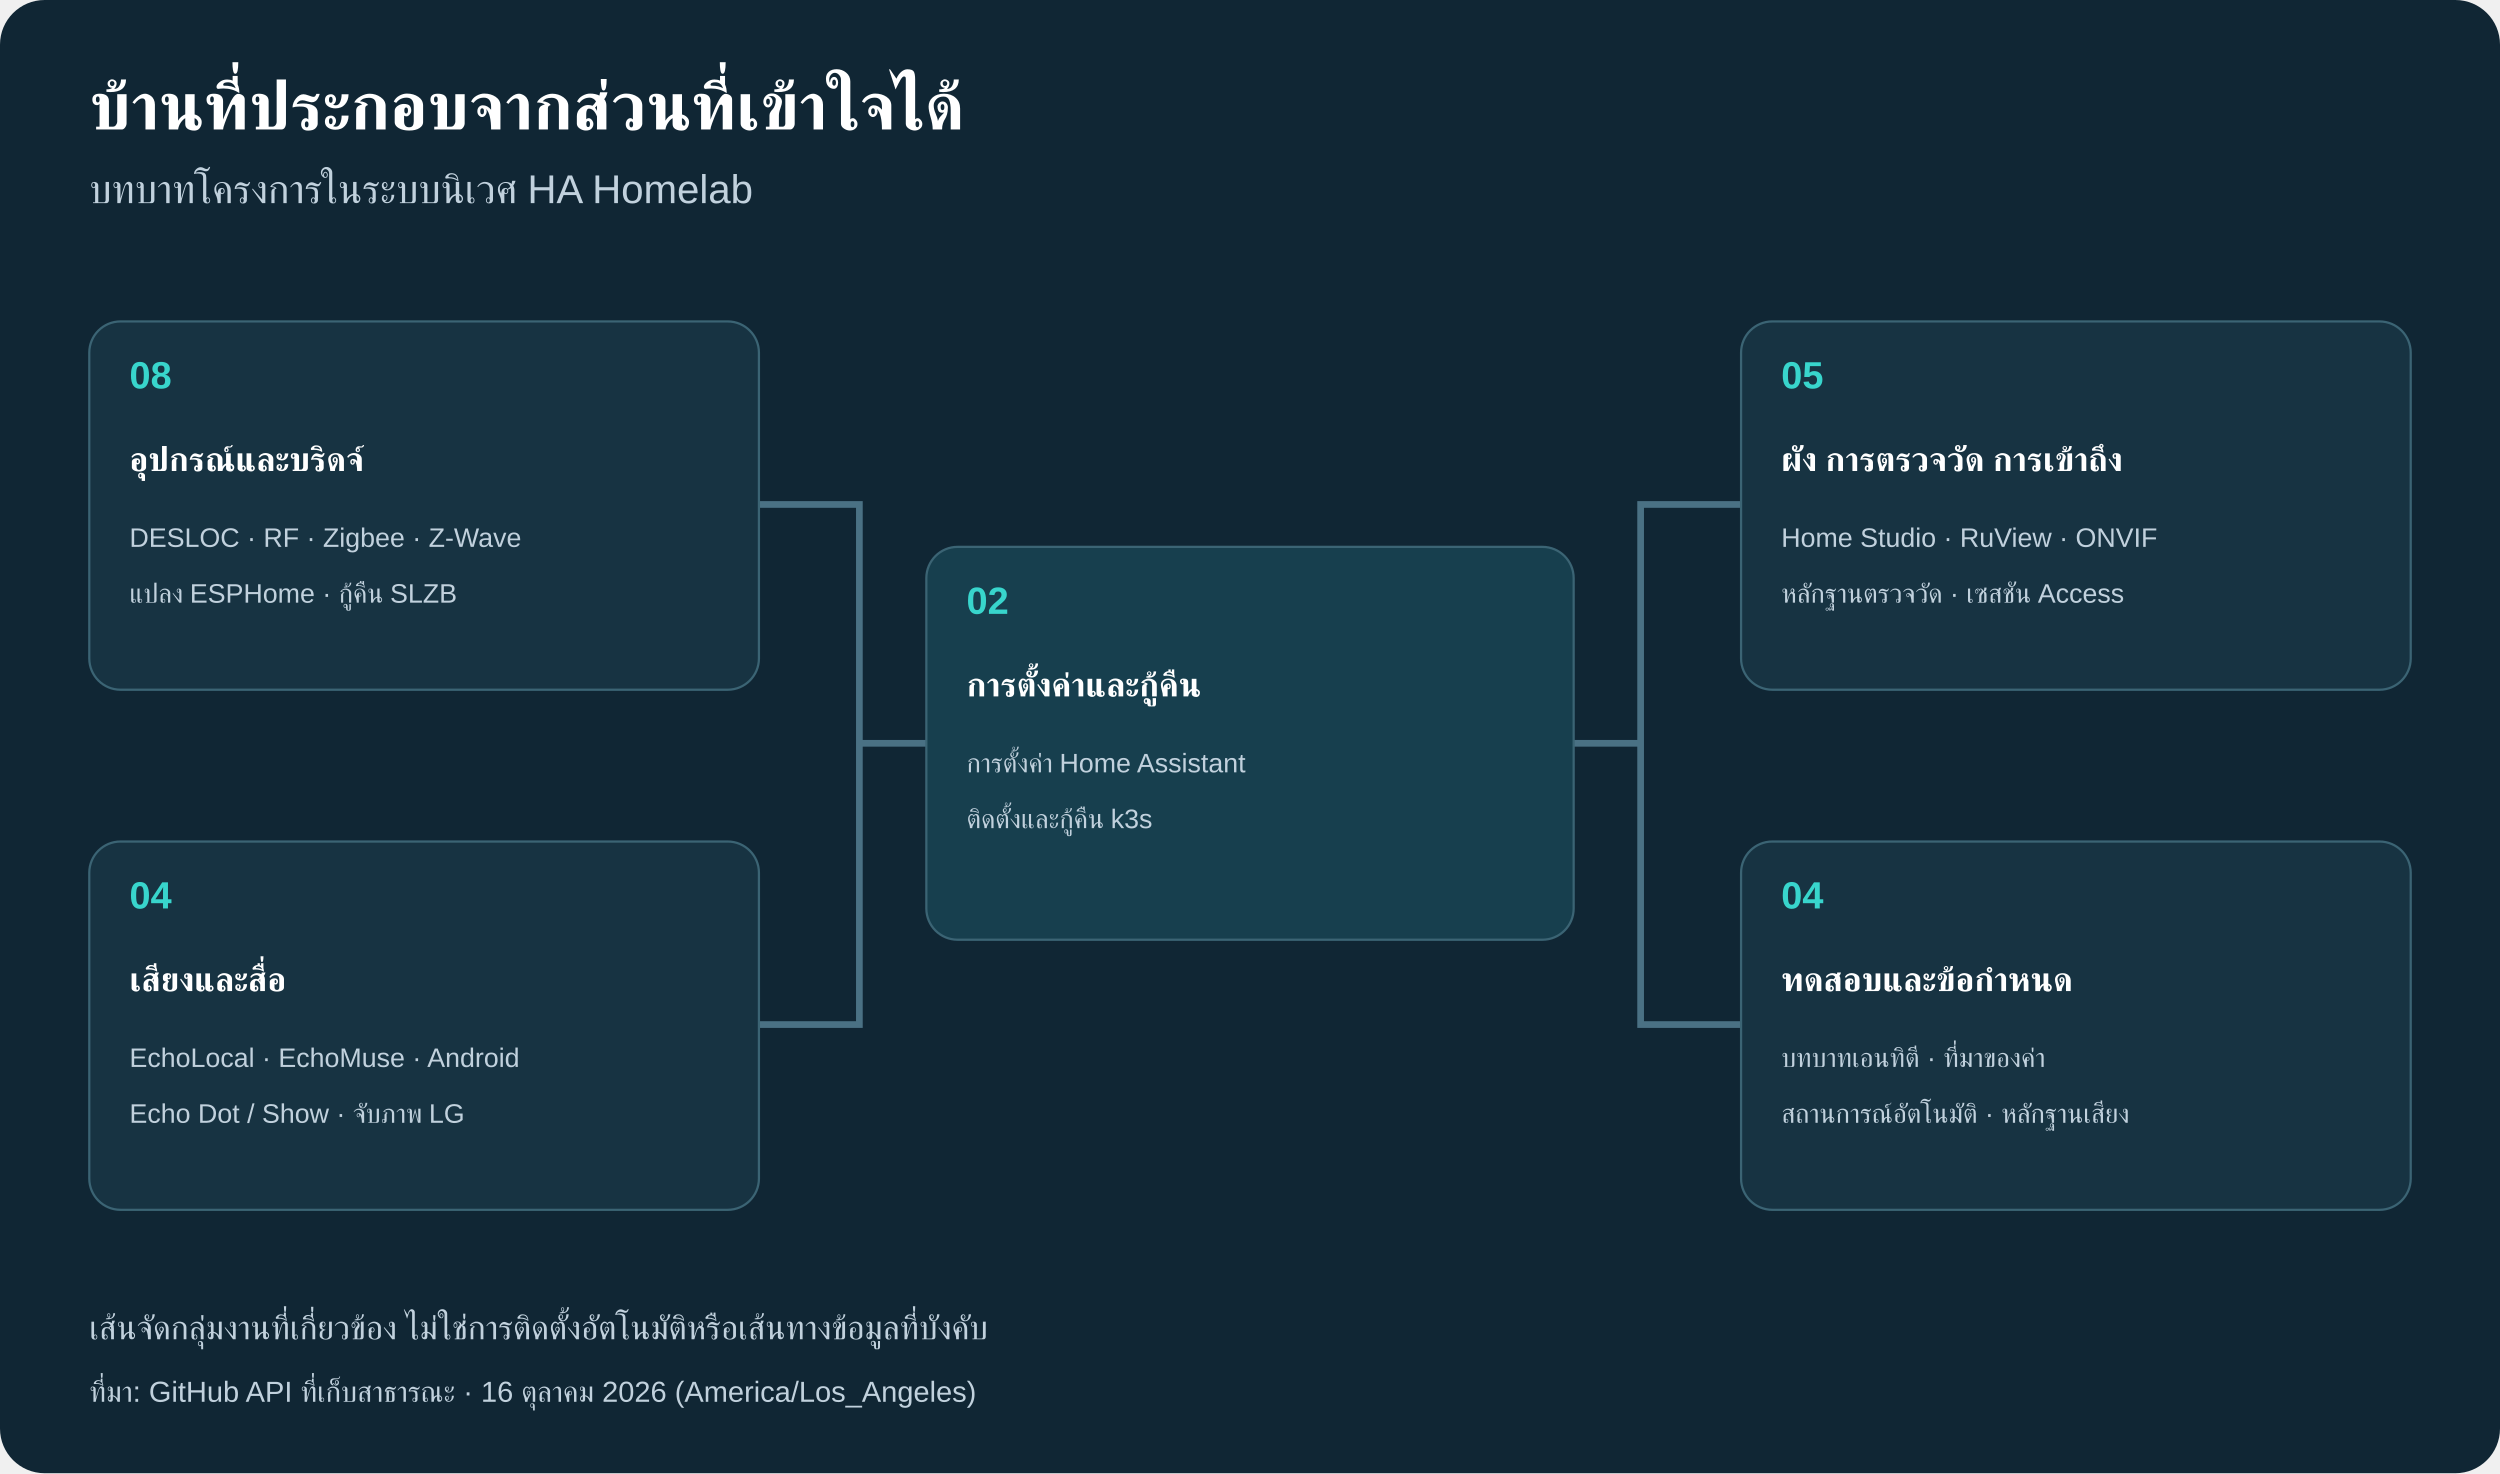
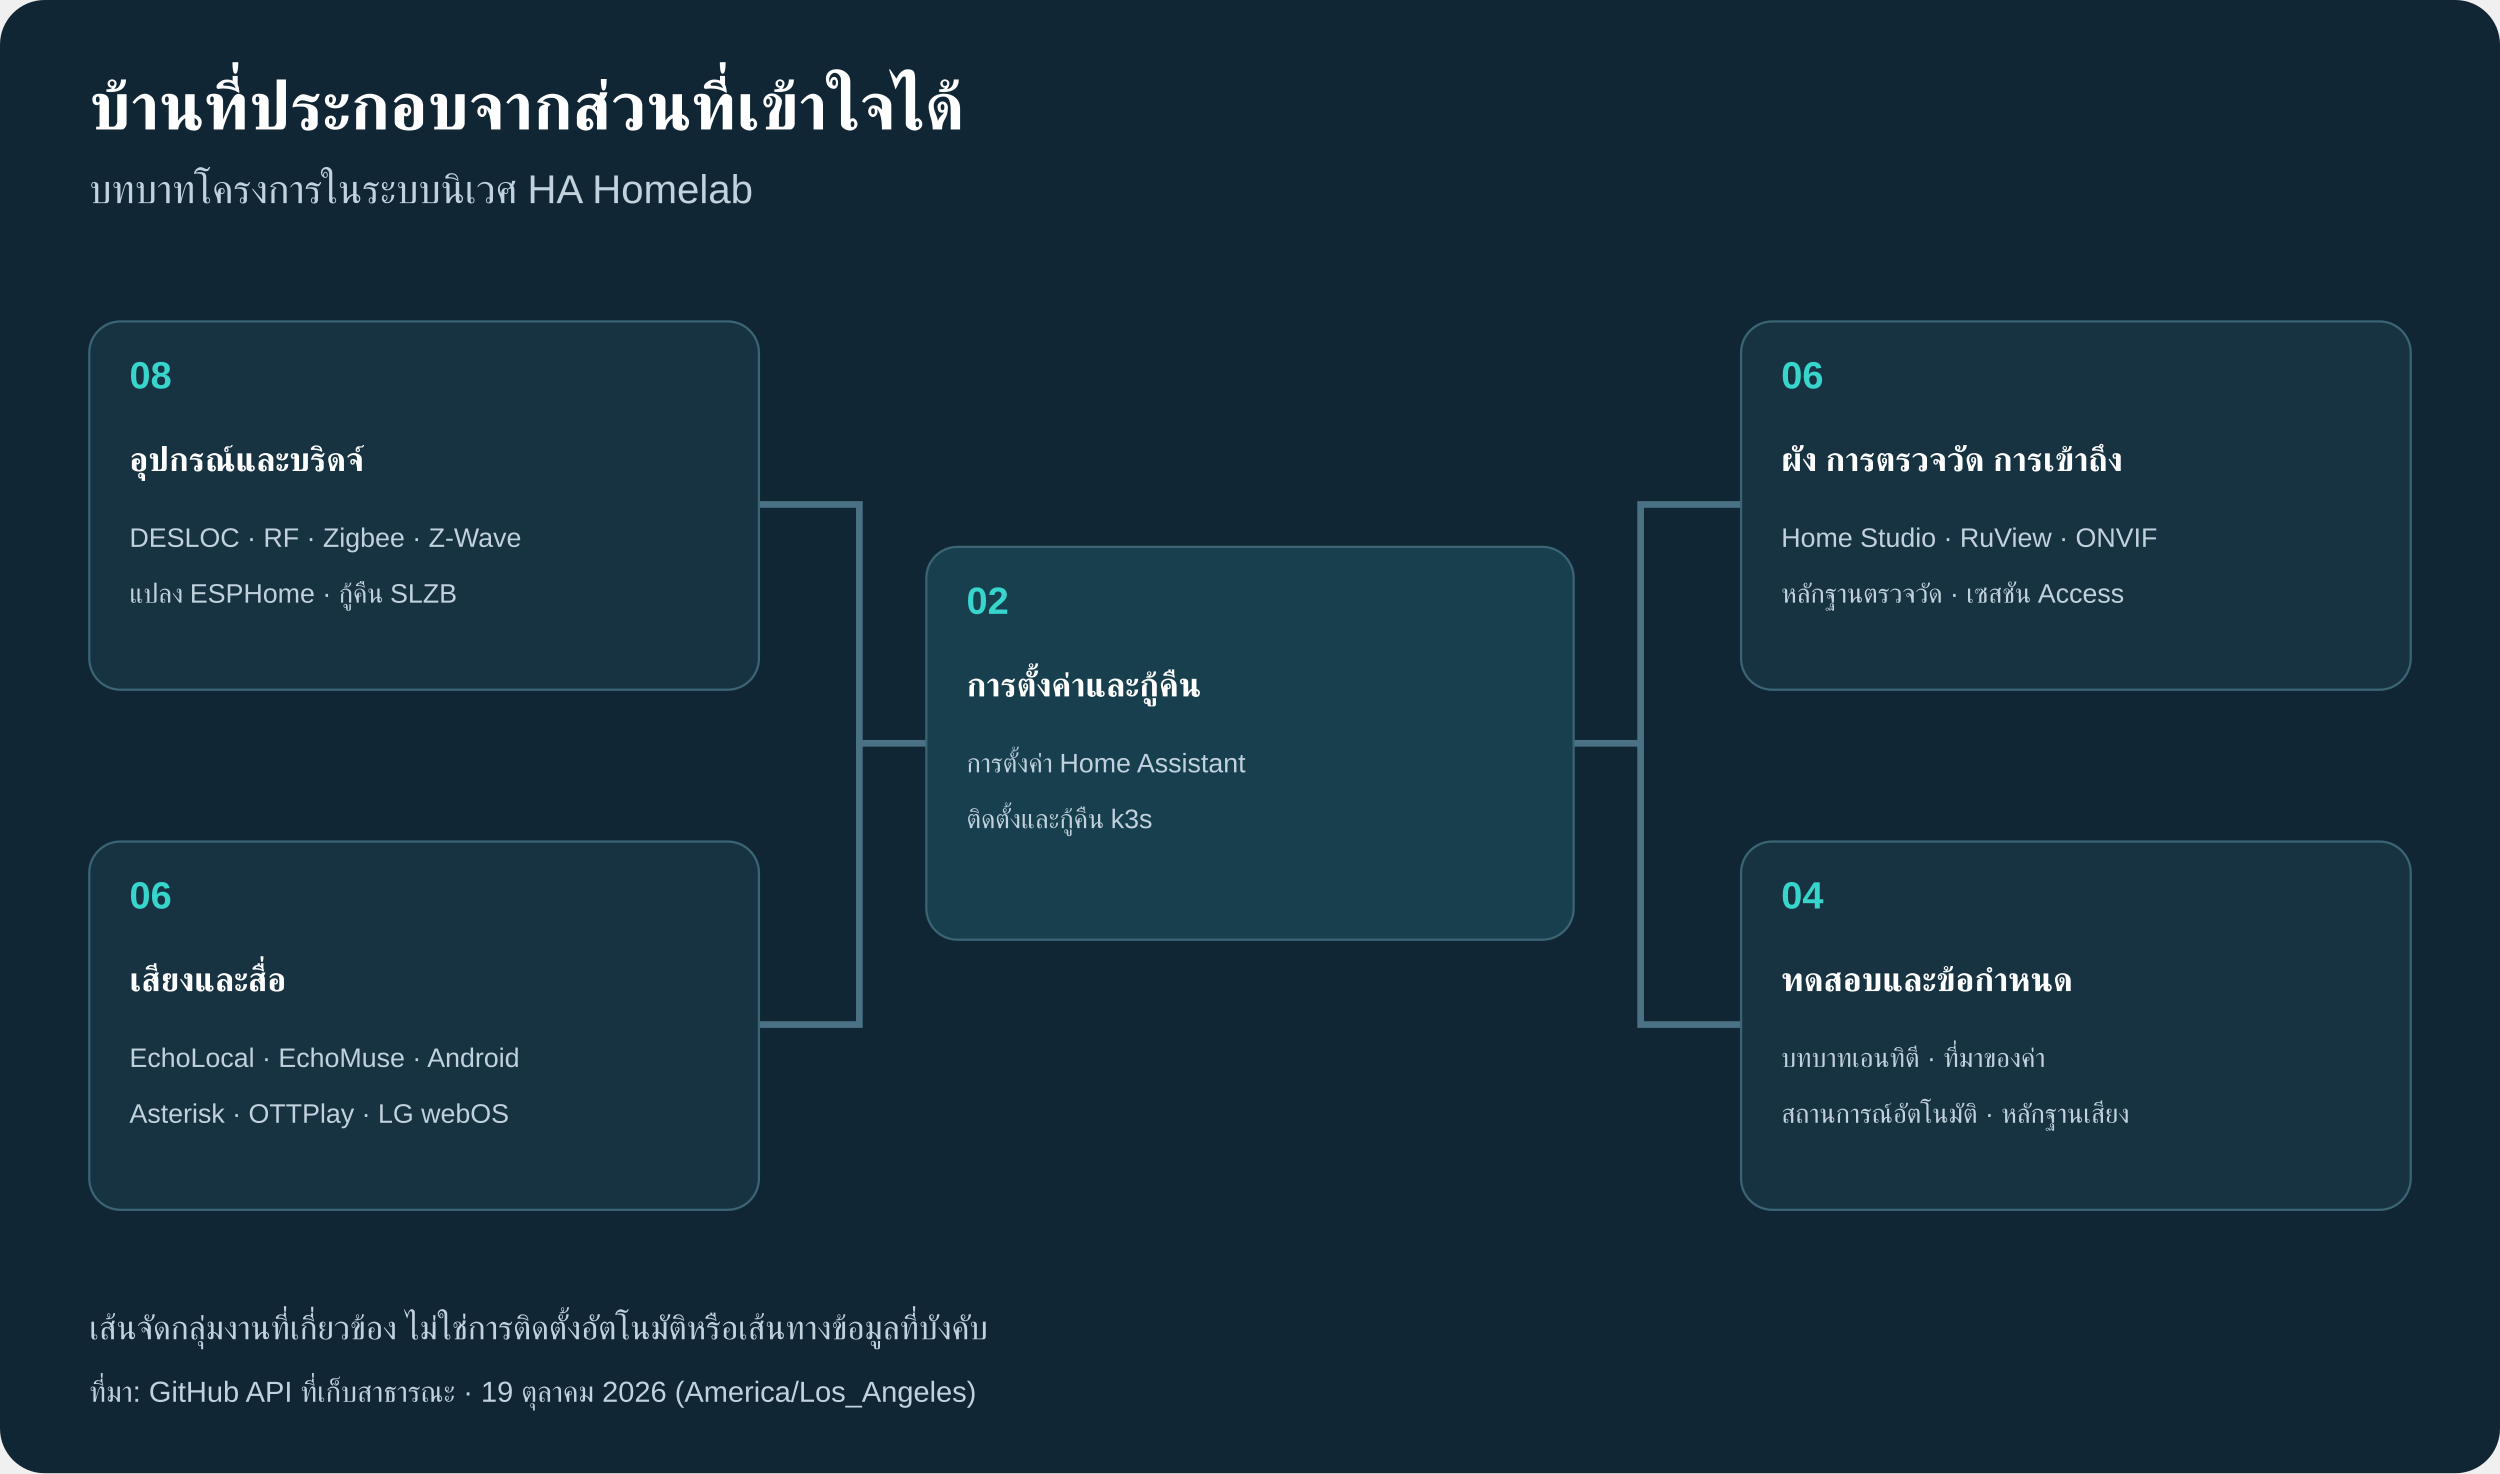
<svg xmlns="http://www.w3.org/2000/svg" width="1120" height="660" viewBox="0 0 1120 660" role="img" aria-labelledby="title desc" lang="th">
  <rect width="1120" height="660" rx="20" fill="#102634" />
  <g font-family="Arial, Helvetica, sans-serif">
    <text x="40" y="58" font-size="30" fill="#ffffff" font-weight="700" text-anchor="start">บ้านที่ประกอบจากส่วนที่เข้าใจได้</text>
    <text x="40" y="91" font-size="18" fill="#c1d1dd" font-weight="400" text-anchor="start">บทบาทโครงการในระบบนิเวศ HA Homelab</text>
    <path d="M 340 226 H 385 V 333 H 415 M 340 459 H 385 V 333 M 705 333 H 735 V 226 H 780 M 735 333 V 459 H 780" fill="none" stroke="#4a7184" stroke-width="3" />
    <rect x="40" y="377" width="300" height="165" rx="14" fill="#173342" stroke="#3b6474" />
-     <text x="58" y="407" font-size="17" fill="#38d5cc" font-weight="700" text-anchor="start">04</text>
+     <text x="58" y="407" font-size="17" fill="#38d5cc" font-weight="700" text-anchor="start">06</text>
    <text x="58" y="444" font-size="15" fill="#ffffff" font-weight="700" text-anchor="start">เสียงและสื่อ</text>
    <text x="58" y="478" font-size="12" fill="#c1d1dd" font-weight="400" text-anchor="start">EchoLocal · EchoMuse · Android</text>
-     <text x="58" y="503" font-size="12" fill="#c1d1dd" font-weight="400" text-anchor="start">Echo Dot / Show · จับภาพ LG</text>
+     <text x="58" y="503" font-size="12" fill="#c1d1dd" font-weight="400" text-anchor="start">Asterisk · OTTPlay · LG webOS</text>
    <rect x="40" y="144" width="300" height="165" rx="14" fill="#173342" stroke="#3b6474" />
    <text x="58" y="174" font-size="17" fill="#38d5cc" font-weight="700" text-anchor="start">08</text>
    <text x="58" y="211" font-size="15" fill="#ffffff" font-weight="700" text-anchor="start">อุปกรณ์และบริดจ์</text>
    <text x="58" y="245" font-size="12" fill="#c1d1dd" font-weight="400" text-anchor="start">DESLOC · RF · Zigbee · Z-Wave</text>
    <text x="58" y="270" font-size="12" fill="#c1d1dd" font-weight="400" text-anchor="start">แปลง ESPHome · กู้คืน SLZB</text>
    <rect x="415" y="245" width="290" height="176" rx="14" fill="#173f4e" stroke="#3b6474" />
    <text x="433" y="275" font-size="17" fill="#38d5cc" font-weight="700" text-anchor="start">02</text>
    <text x="433" y="312" font-size="15" fill="#ffffff" font-weight="700" text-anchor="start">การตั้งค่าและกู้คืน</text>
    <text x="433" y="346" font-size="12" fill="#c1d1dd" font-weight="400" text-anchor="start">การตั้งค่า Home Assistant</text>
    <text x="433" y="371" font-size="12" fill="#c1d1dd" font-weight="400" text-anchor="start">ติดตั้งและกู้คืน k3s</text>
    <rect x="780" y="144" width="300" height="165" rx="14" fill="#173342" stroke="#3b6474" />
-     <text x="798" y="174" font-size="17" fill="#38d5cc" font-weight="700" text-anchor="start">05</text>
+     <text x="798" y="174" font-size="17" fill="#38d5cc" font-weight="700" text-anchor="start">06</text>
    <text x="798" y="211" font-size="15" fill="#ffffff" font-weight="700" text-anchor="start">ผัง การตรวจวัด การเข้าถึง</text>
    <text x="798" y="245" font-size="12" fill="#c1d1dd" font-weight="400" text-anchor="start">Home Studio · RuView · ONVIF</text>
    <text x="798" y="270" font-size="12" fill="#c1d1dd" font-weight="400" text-anchor="start">หลักฐานตรวจวัด · เซสชัน Access</text>
    <rect x="780" y="377" width="300" height="165" rx="14" fill="#173342" stroke="#3b6474" />
    <text x="798" y="407" font-size="17" fill="#38d5cc" font-weight="700" text-anchor="start">04</text>
    <text x="798" y="444" font-size="15" fill="#ffffff" font-weight="700" text-anchor="start">ทดสอบและข้อกำหนด</text>
    <text x="798" y="478" font-size="12" fill="#c1d1dd" font-weight="400" text-anchor="start">บทบาทเอนทิตี · ที่มาของค่า</text>
    <text x="798" y="503" font-size="12" fill="#c1d1dd" font-weight="400" text-anchor="start">สถานการณ์อัตโนมัติ · หลักฐานเสียง</text>
    <text x="40" y="600" font-size="15" fill="#c1d1dd" font-weight="400" text-anchor="start">เส้นจัดกลุ่มงานที่เกี่ยวข้อง ไม่ใช่การติดตั้งอัตโนมัติหรือเส้นทางข้อมูลที่บังคับ</text>
-     <text x="40" y="628" font-size="13" fill="#c1d1dd" font-weight="400" text-anchor="start">ที่มา: GitHub API ที่เก็บสาธารณะ · 16 ตุลาคม 2026 (America/Los_Angeles)</text>
+     <text x="40" y="628" font-size="13" fill="#c1d1dd" font-weight="400" text-anchor="start">ที่มา: GitHub API ที่เก็บสาธารณะ · 19 ตุลาคม 2026 (America/Los_Angeles)</text>
  </g>
</svg>
